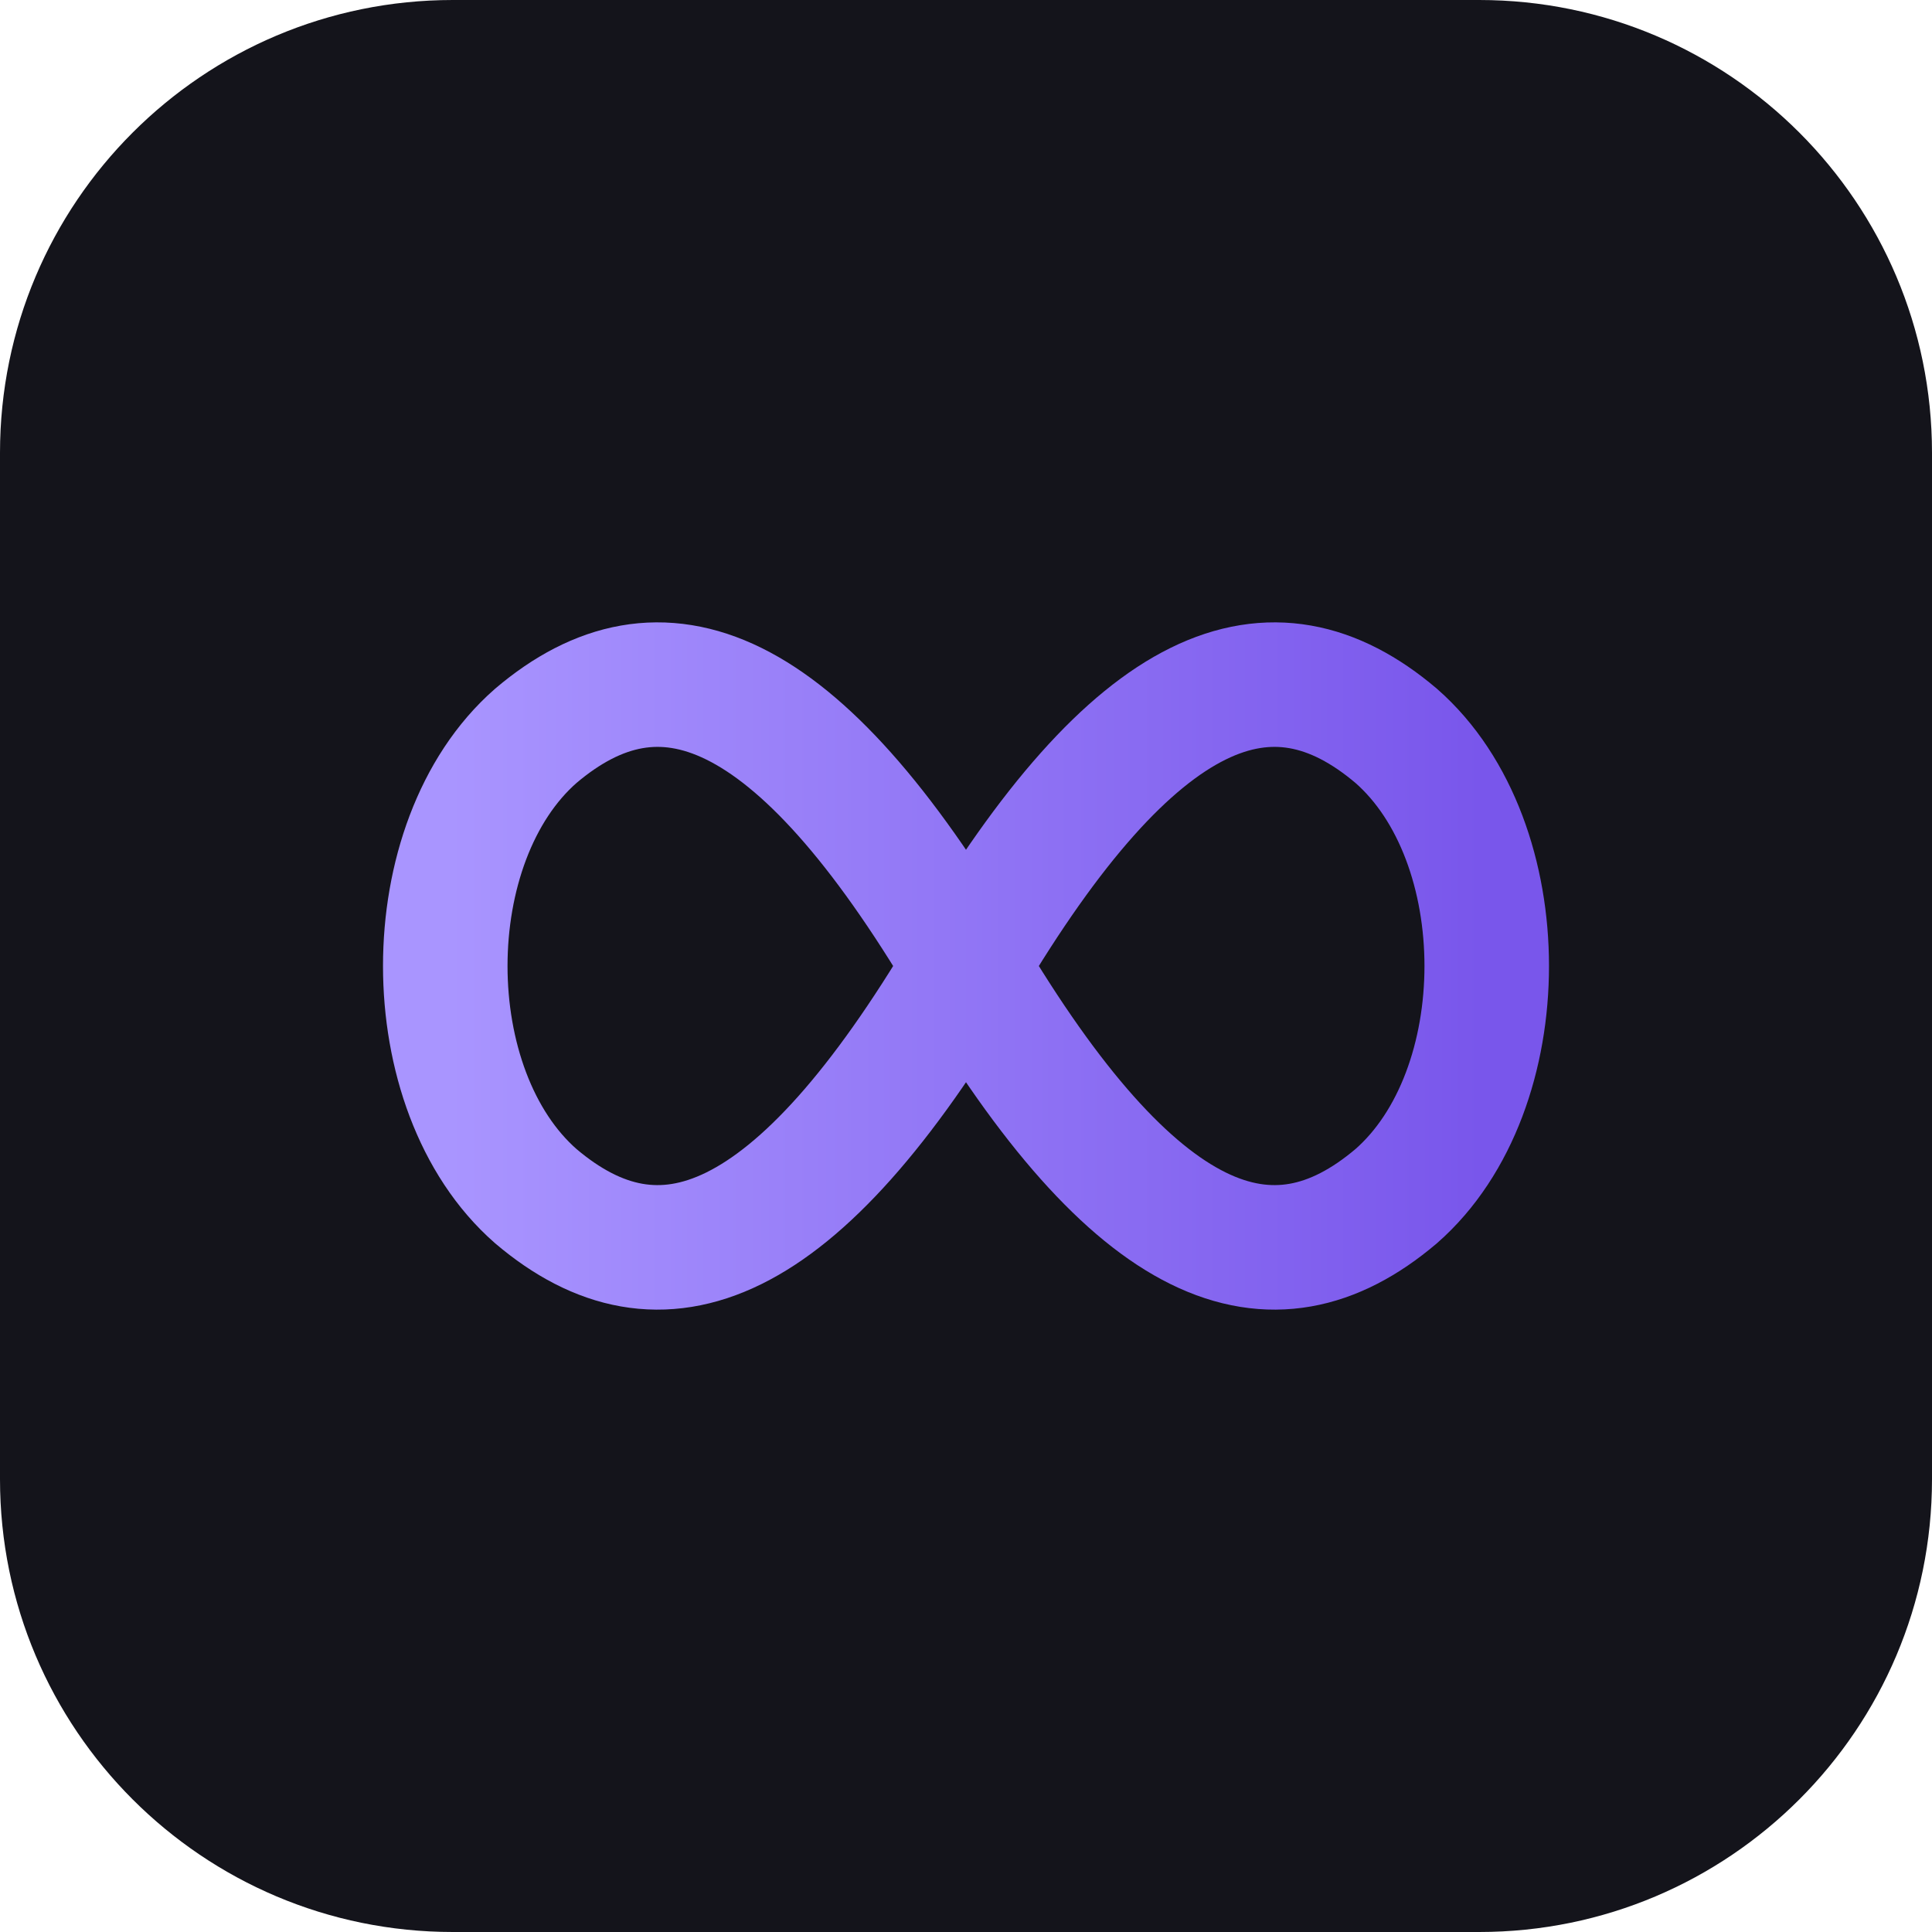
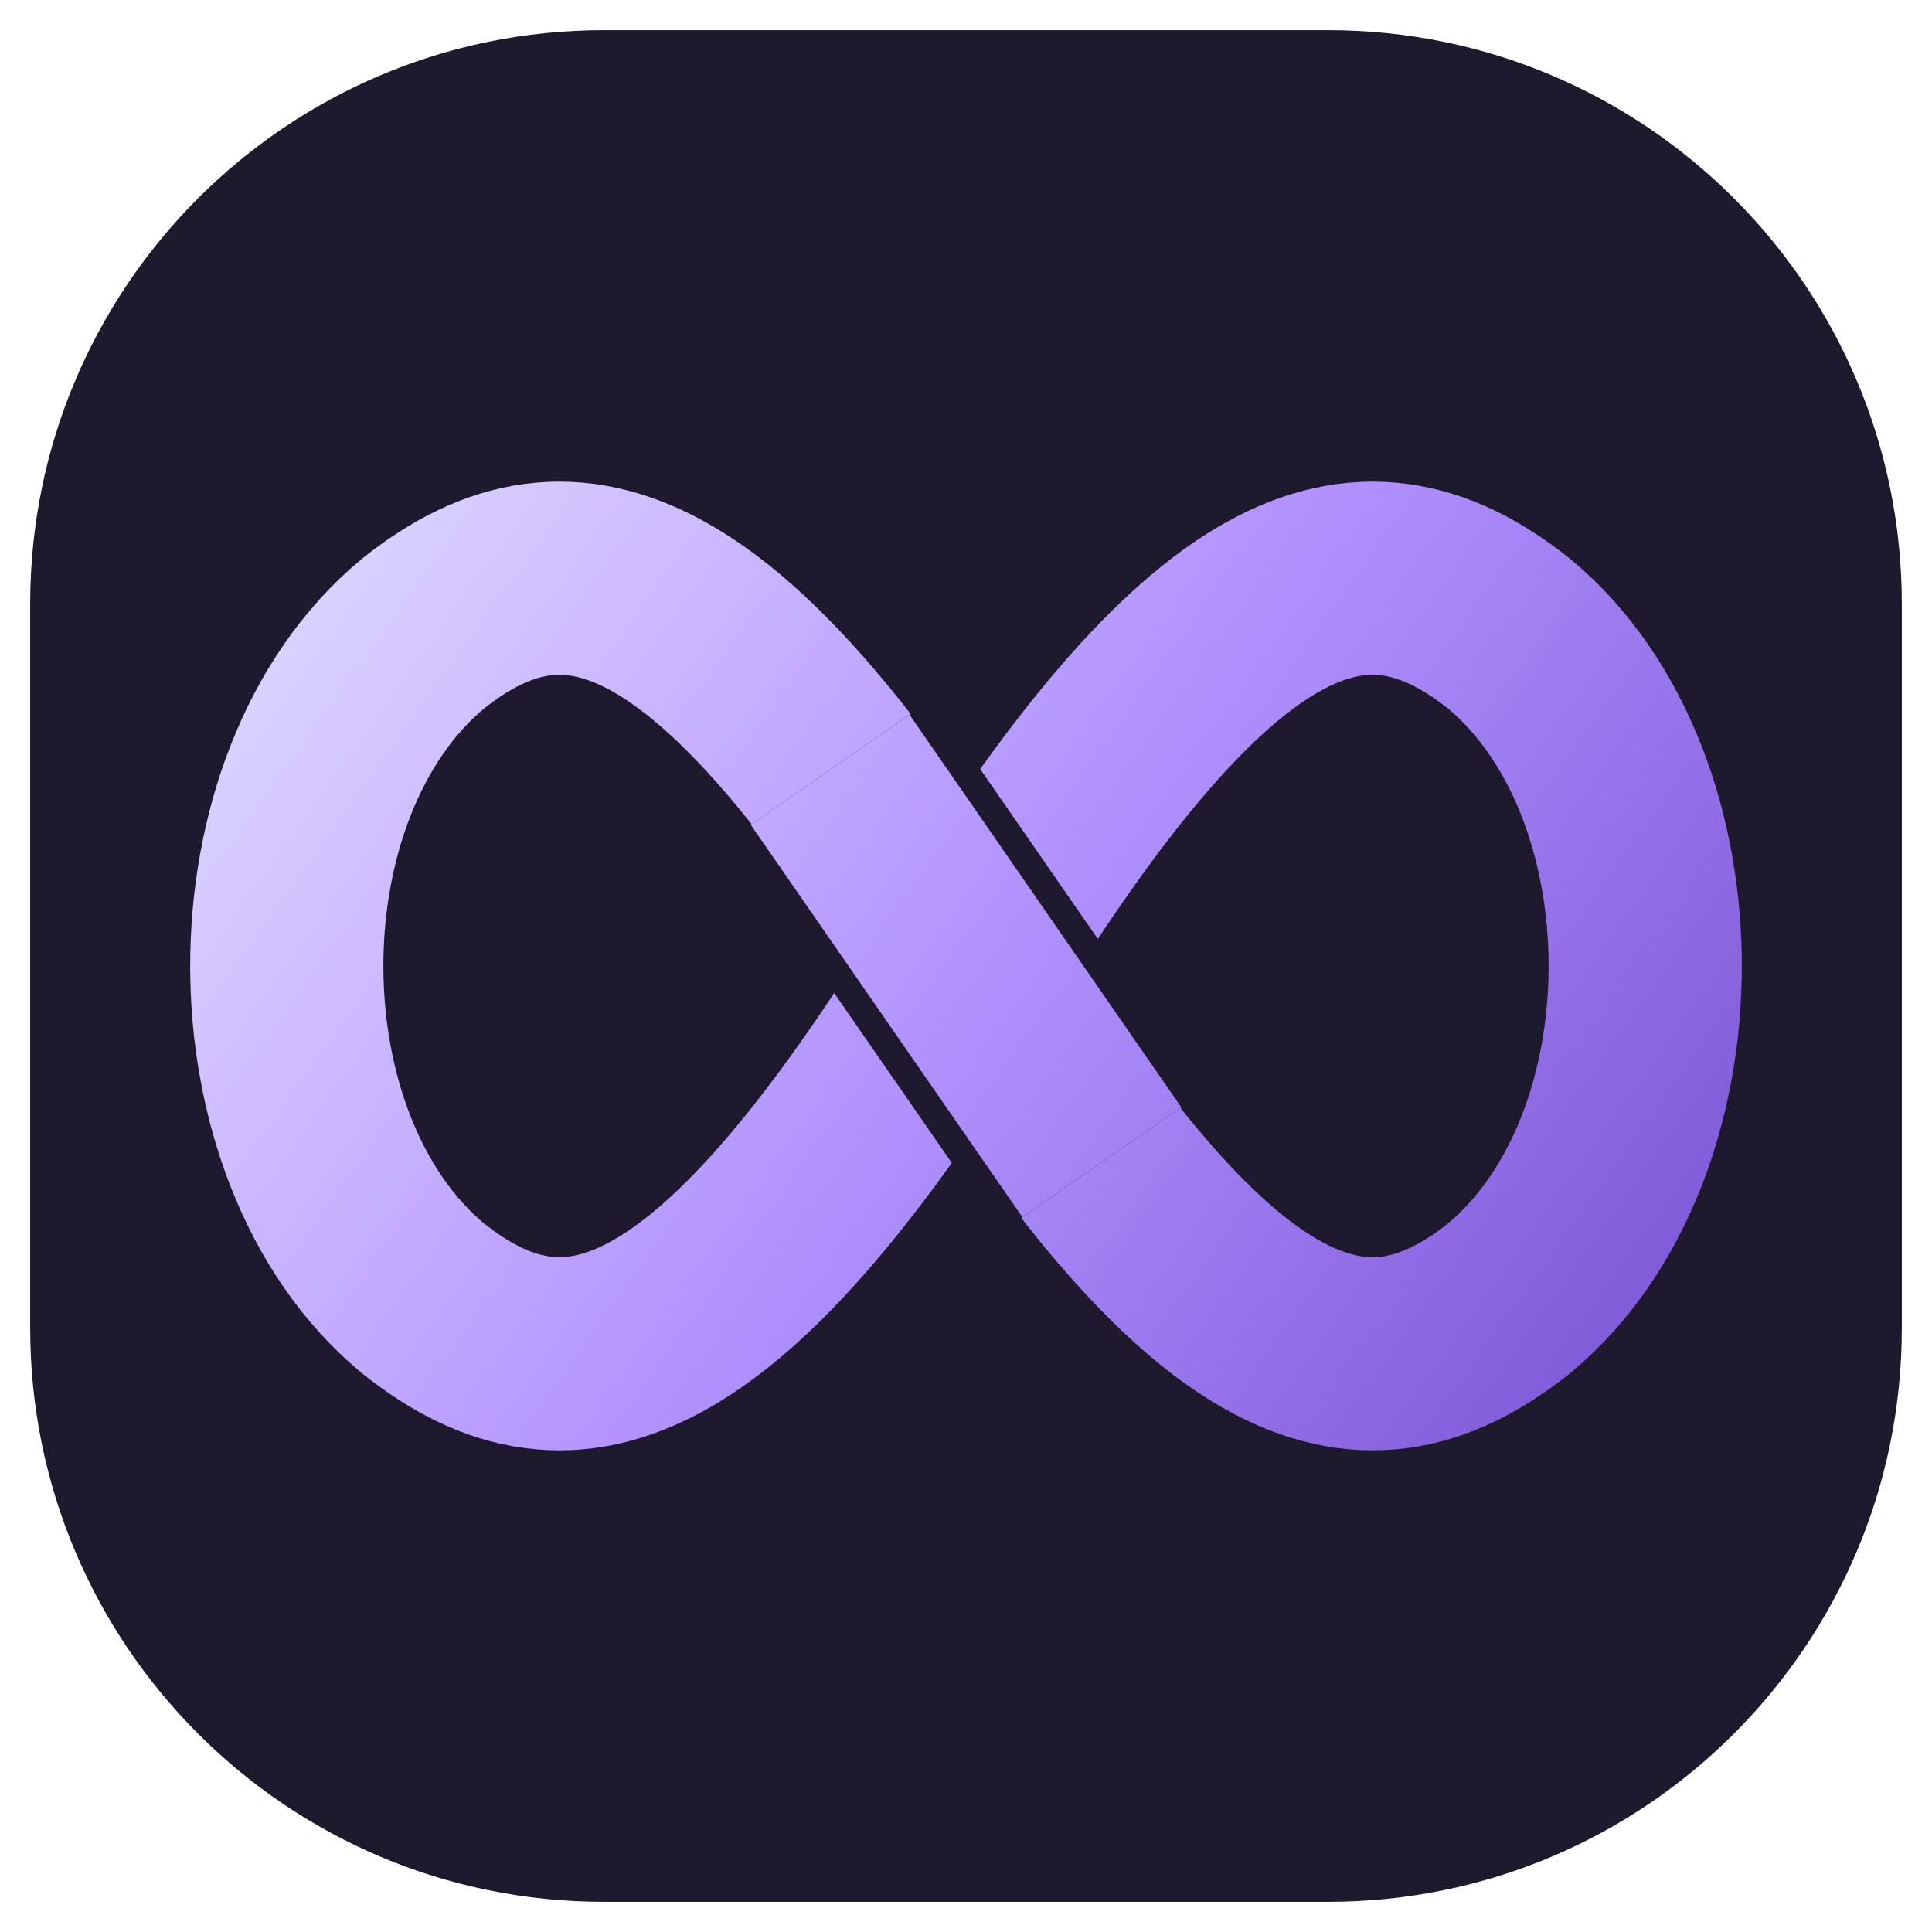
- <svg xmlns="http://www.w3.org/2000/svg" width="512" height="512" viewBox="0 0 512 512">
-   <rect width="512" height="512" rx="120" fill="#14141b" />
+ <svg xmlns="http://www.w3.org/2000/svg" width="512" height="512" viewBox="0 0 64 64" fill="none">
  <defs>
-     <linearGradient id="a">
-       <stop stop-color="#a995ff" />
-       <stop offset="1" stop-color="#7956eb" />
+     <linearGradient id="ribbon" x1="9" y1="16" x2="55" y2="49" gradientUnits="userSpaceOnUse">
+       <stop stop-color="#E1D9FF" />
+       <stop offset=".48" stop-color="#B495FF" />
+       <stop offset="1" stop-color="#7953D5" />
    </linearGradient>
  </defs>
-   <path d="M256 256c-45-76-81-89-114-61-32 28-32 94 0 122 33 28 69 15 114-61s81-89 114-61c32 28 32 94 0 122-33 28-69 15-114-61Z" fill="none" stroke="url(#a)" stroke-width="33" stroke-linecap="round" />
+   <rect x="1" y="1" width="62" height="62" rx="19" fill="#1E192C" />
+   <path d="M32 32c-8-13-13-15-18-11-6 5-6 17 0 22 5 4 10 2 18-11s13-15 18-11c6 5 6 17 0 22-5 4-10 2-18-11Z" stroke="url(#ribbon)" stroke-width="6.4" stroke-linecap="round" />
+   <path d="m27.5 25.5 9 13" stroke="#1E192C" stroke-width="8.2" />
+   <path d="m27.5 25.5 9 13" stroke="url(#ribbon)" stroke-width="6.4" />
</svg>
